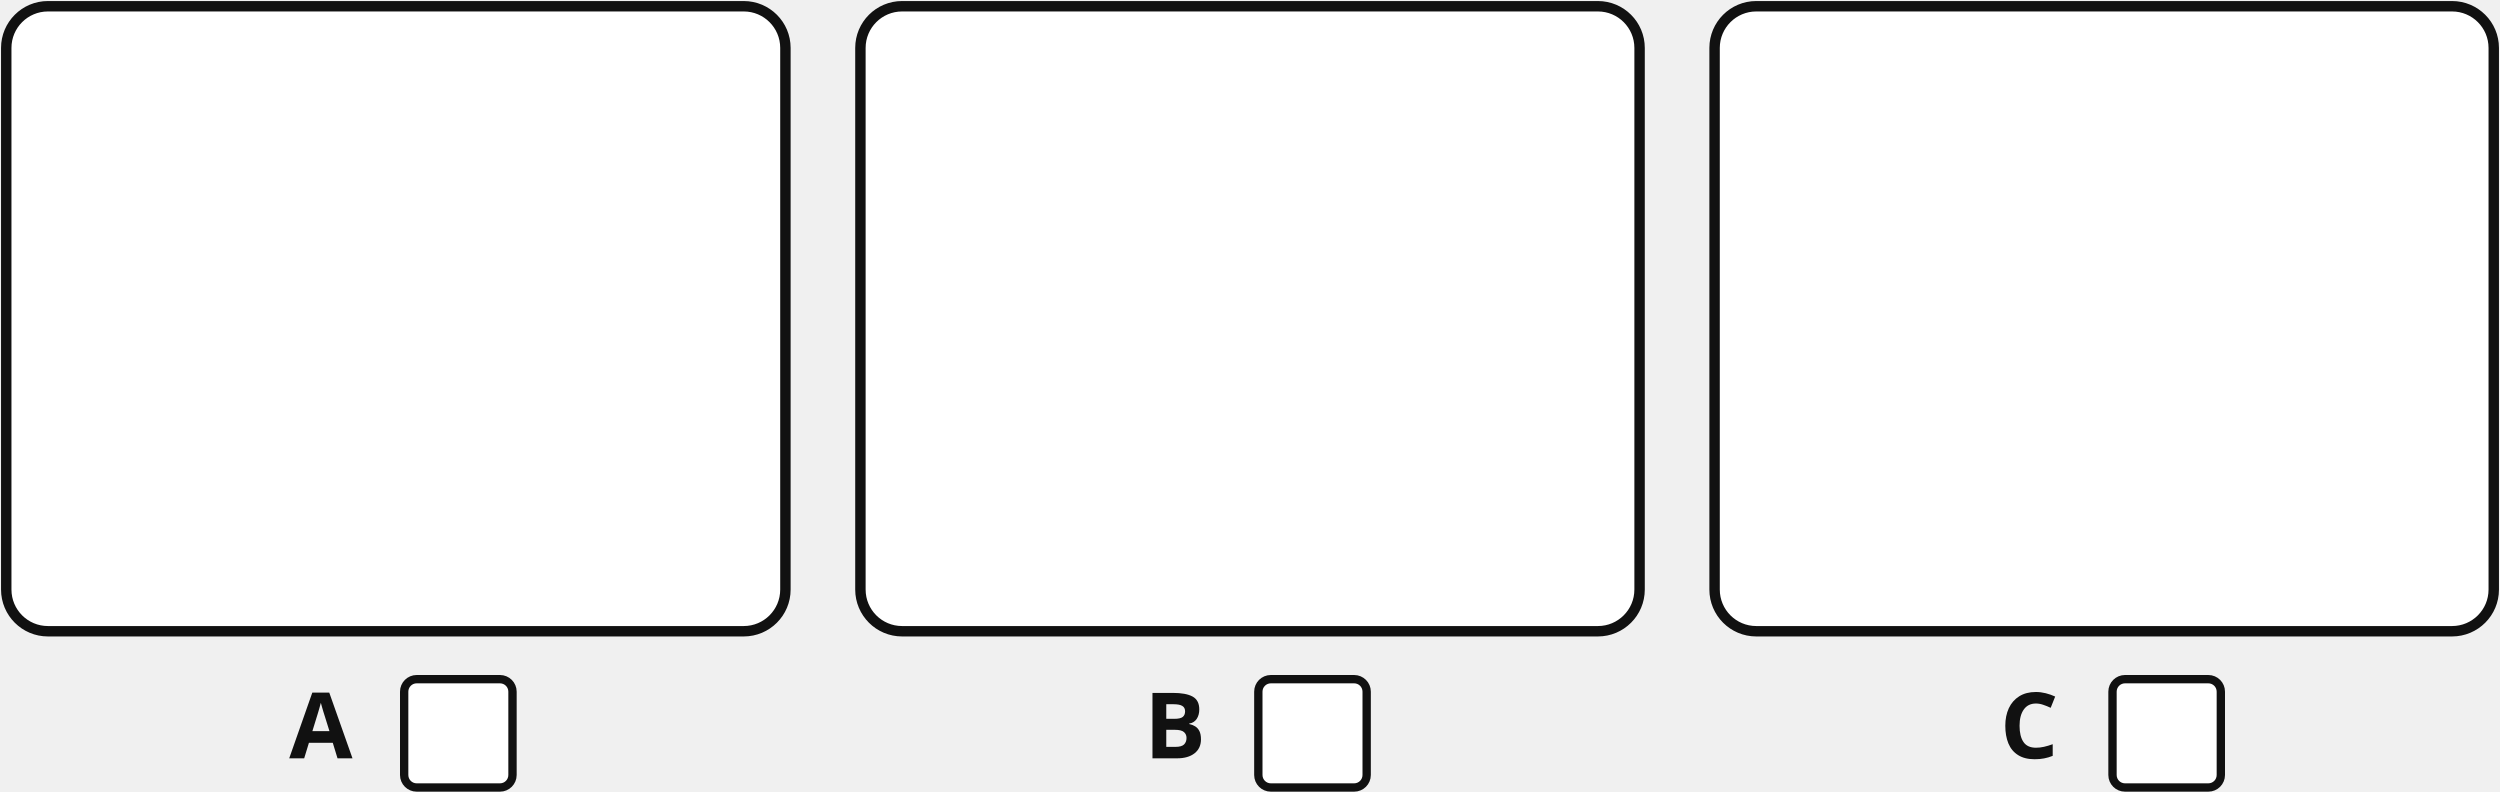
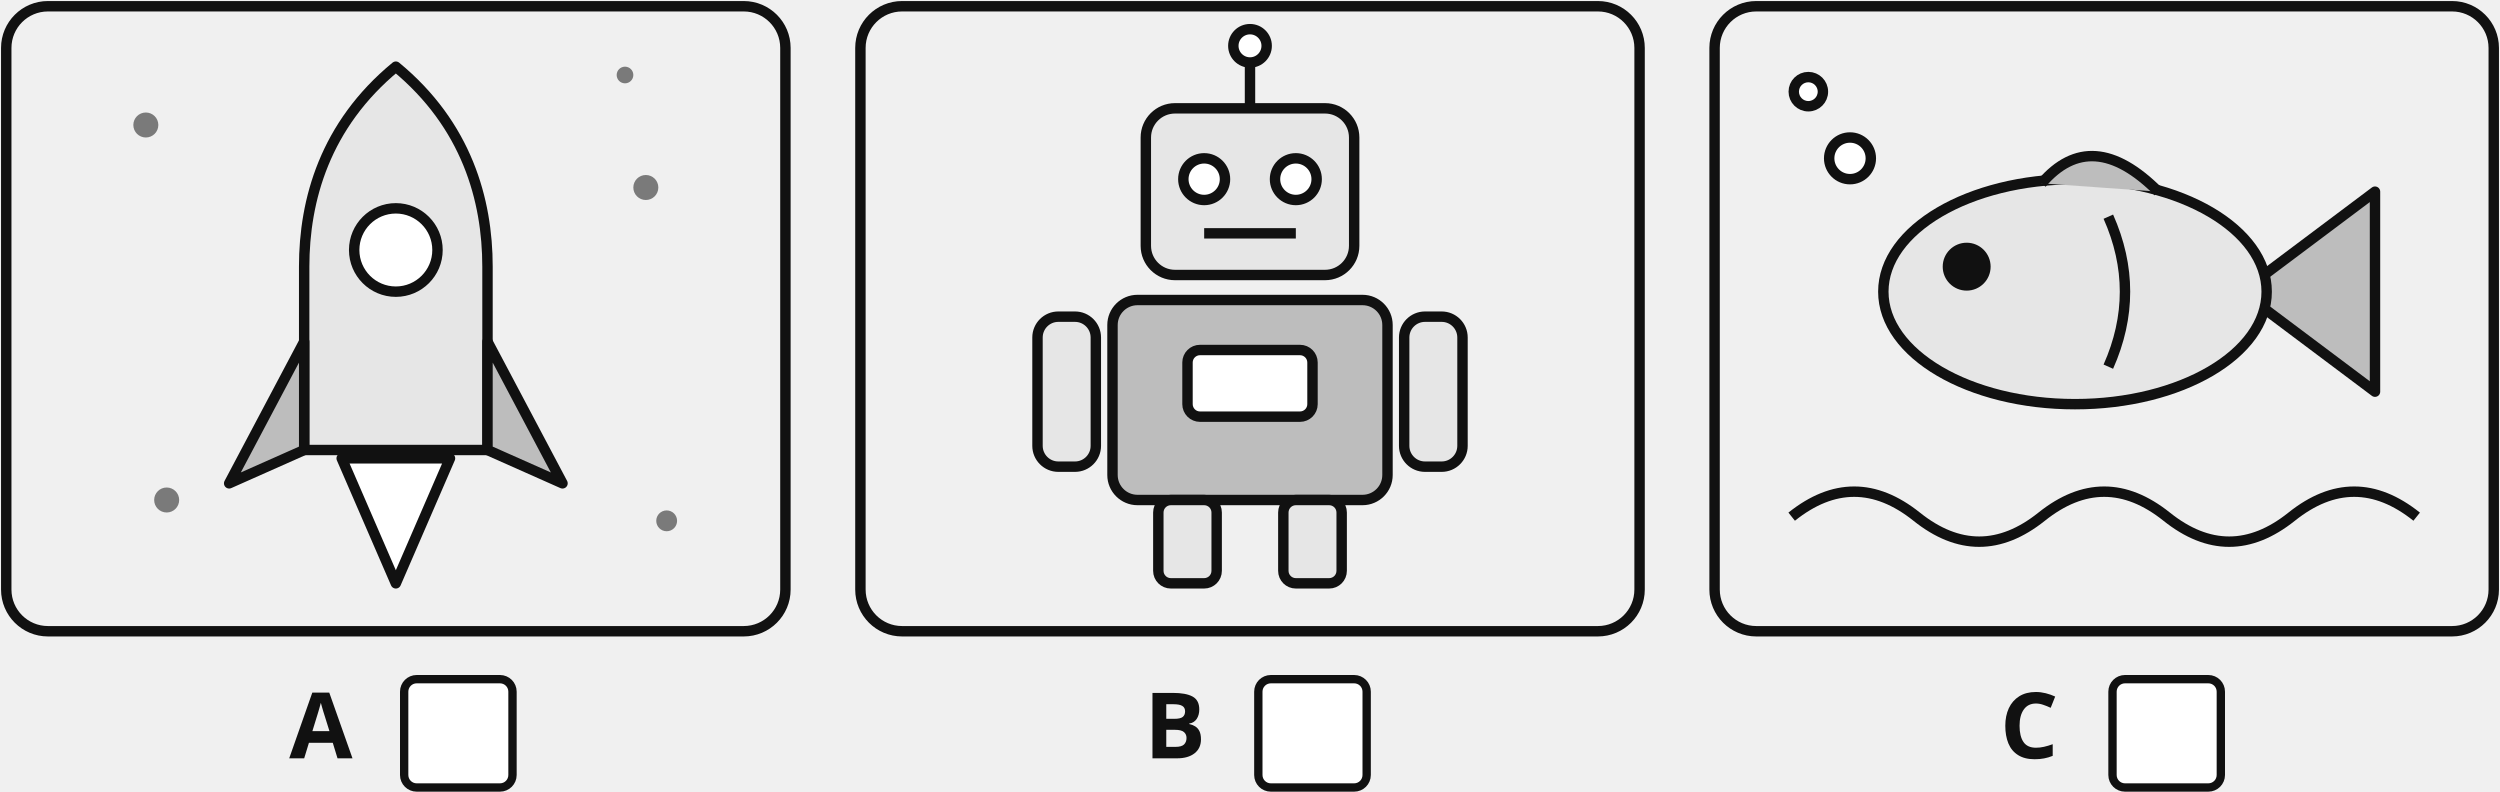
<svg xmlns="http://www.w3.org/2000/svg" viewBox="0 0 600 190" width="600" height="190">
  <g stroke="#111" stroke-width="2.5" stroke-linejoin="round">
    <path d="M 95 16 C 112 30 117 48 117 64 L 117 108 L 73 108 L 73 64 C 73 48 78 30 95 16 Z" fill="#e6e6e6" />
    <circle cx="95" cy="60" r="10" fill="#fff" />
    <path d="M 73 82 L 55 116 L 73 108 Z" fill="#bdbdbd" />
    <path d="M 117 82 L 135 116 L 117 108 Z" fill="#bdbdbd" />
    <path d="M 82 110 L 95 140 L 108 110 Z" fill="#fff" />
  </g>
  <g fill="#7a7a7a">
    <circle cx="35" cy="30" r="3" />
    <circle cx="155" cy="45" r="3" />
    <circle cx="40" cy="120" r="3" />
    <circle cx="160" cy="125" r="2.5" />
    <circle cx="150" cy="18" r="2" />
  </g>
  <g transform="translate(205 0)" stroke="#111" stroke-width="2.5" stroke-linejoin="round">
    <line x1="95" y1="26" x2="95" y2="14" />
    <circle cx="95" cy="11" r="4" fill="#fff" />
    <rect x="70" y="26" width="50" height="40" rx="7" fill="#e6e6e6" />
    <circle cx="84" cy="43" r="5" fill="#fff" />
    <circle cx="106" cy="43" r="5" fill="#fff" />
    <line x1="84" y1="56" x2="106" y2="56" />
    <rect x="62" y="72" width="66" height="48" rx="6" fill="#bdbdbd" />
    <rect x="80" y="84" width="30" height="16" rx="3" fill="#fff" />
    <rect x="44" y="76" width="14" height="36" rx="5" fill="#e6e6e6" />
    <rect x="132" y="76" width="14" height="36" rx="5" fill="#e6e6e6" />
    <rect x="73" y="120" width="14" height="20" rx="3" fill="#e6e6e6" />
    <rect x="103" y="120" width="14" height="20" rx="3" fill="#e6e6e6" />
  </g>
  <g transform="translate(410 0)" stroke="#111" stroke-width="2.5" stroke-linejoin="round">
    <path d="M 128 70 L 160 46 L 160 94 Z" fill="#bdbdbd" />
    <ellipse cx="88" cy="70" rx="46" ry="27" fill="#e6e6e6" />
    <path d="M 80 44 Q 92 30 108 46" fill="#bdbdbd" />
    <circle cx="62" cy="64" r="4.5" fill="#111" />
    <path d="M 96 52 Q 104 70 96 88" fill="none" />
    <path d="M 20 124 Q 35 112 50 124 T 80 124 T 110 124 T 140 124 T 170 124" fill="none" />
    <circle cx="34" cy="38" r="5" fill="#fff" />
    <circle cx="24" cy="22" r="3.5" fill="#fff" />
  </g>
-   <rect x="1.5" y="1.5" width="187" height="150" rx="10" fill="#fff" stroke="#111" stroke-width="2.5" />
+   <rect x="1.5" y="1.5" width="187" height="150" rx="10" fill="none" stroke="#111" stroke-width="2.5" />
  <text x="77" y="182" font-family="Atkinson Hyperlegible, Noto Sans, sans-serif" font-size="22" text-anchor="middle" font-weight="700" fill="#111">A</text>
  <rect x="97" y="163" width="26" height="26" rx="3" fill="#fff" stroke="#111" stroke-width="2" />
-   <rect x="206.5" y="1.5" width="187" height="150" rx="10" fill="#fff" stroke="#111" stroke-width="2.5" />
+   <rect x="206.5" y="1.5" width="187" height="150" rx="10" fill="none" stroke="#111" stroke-width="2.5" />
  <text x="282" y="182" font-family="Atkinson Hyperlegible, Noto Sans, sans-serif" font-size="22" text-anchor="middle" font-weight="700" fill="#111">B</text>
  <rect x="302" y="163" width="26" height="26" rx="3" fill="#fff" stroke="#111" stroke-width="2" />
-   <rect x="411.5" y="1.5" width="187" height="150" rx="10" fill="#fff" stroke="#111" stroke-width="2.5" />
+   <rect x="411.5" y="1.5" width="187" height="150" rx="10" fill="none" stroke="#111" stroke-width="2.5" />
  <text x="487" y="182" font-family="Atkinson Hyperlegible, Noto Sans, sans-serif" font-size="22" text-anchor="middle" font-weight="700" fill="#111">C</text>
  <rect x="507" y="163" width="26" height="26" rx="3" fill="#fff" stroke="#111" stroke-width="2" />
</svg>
